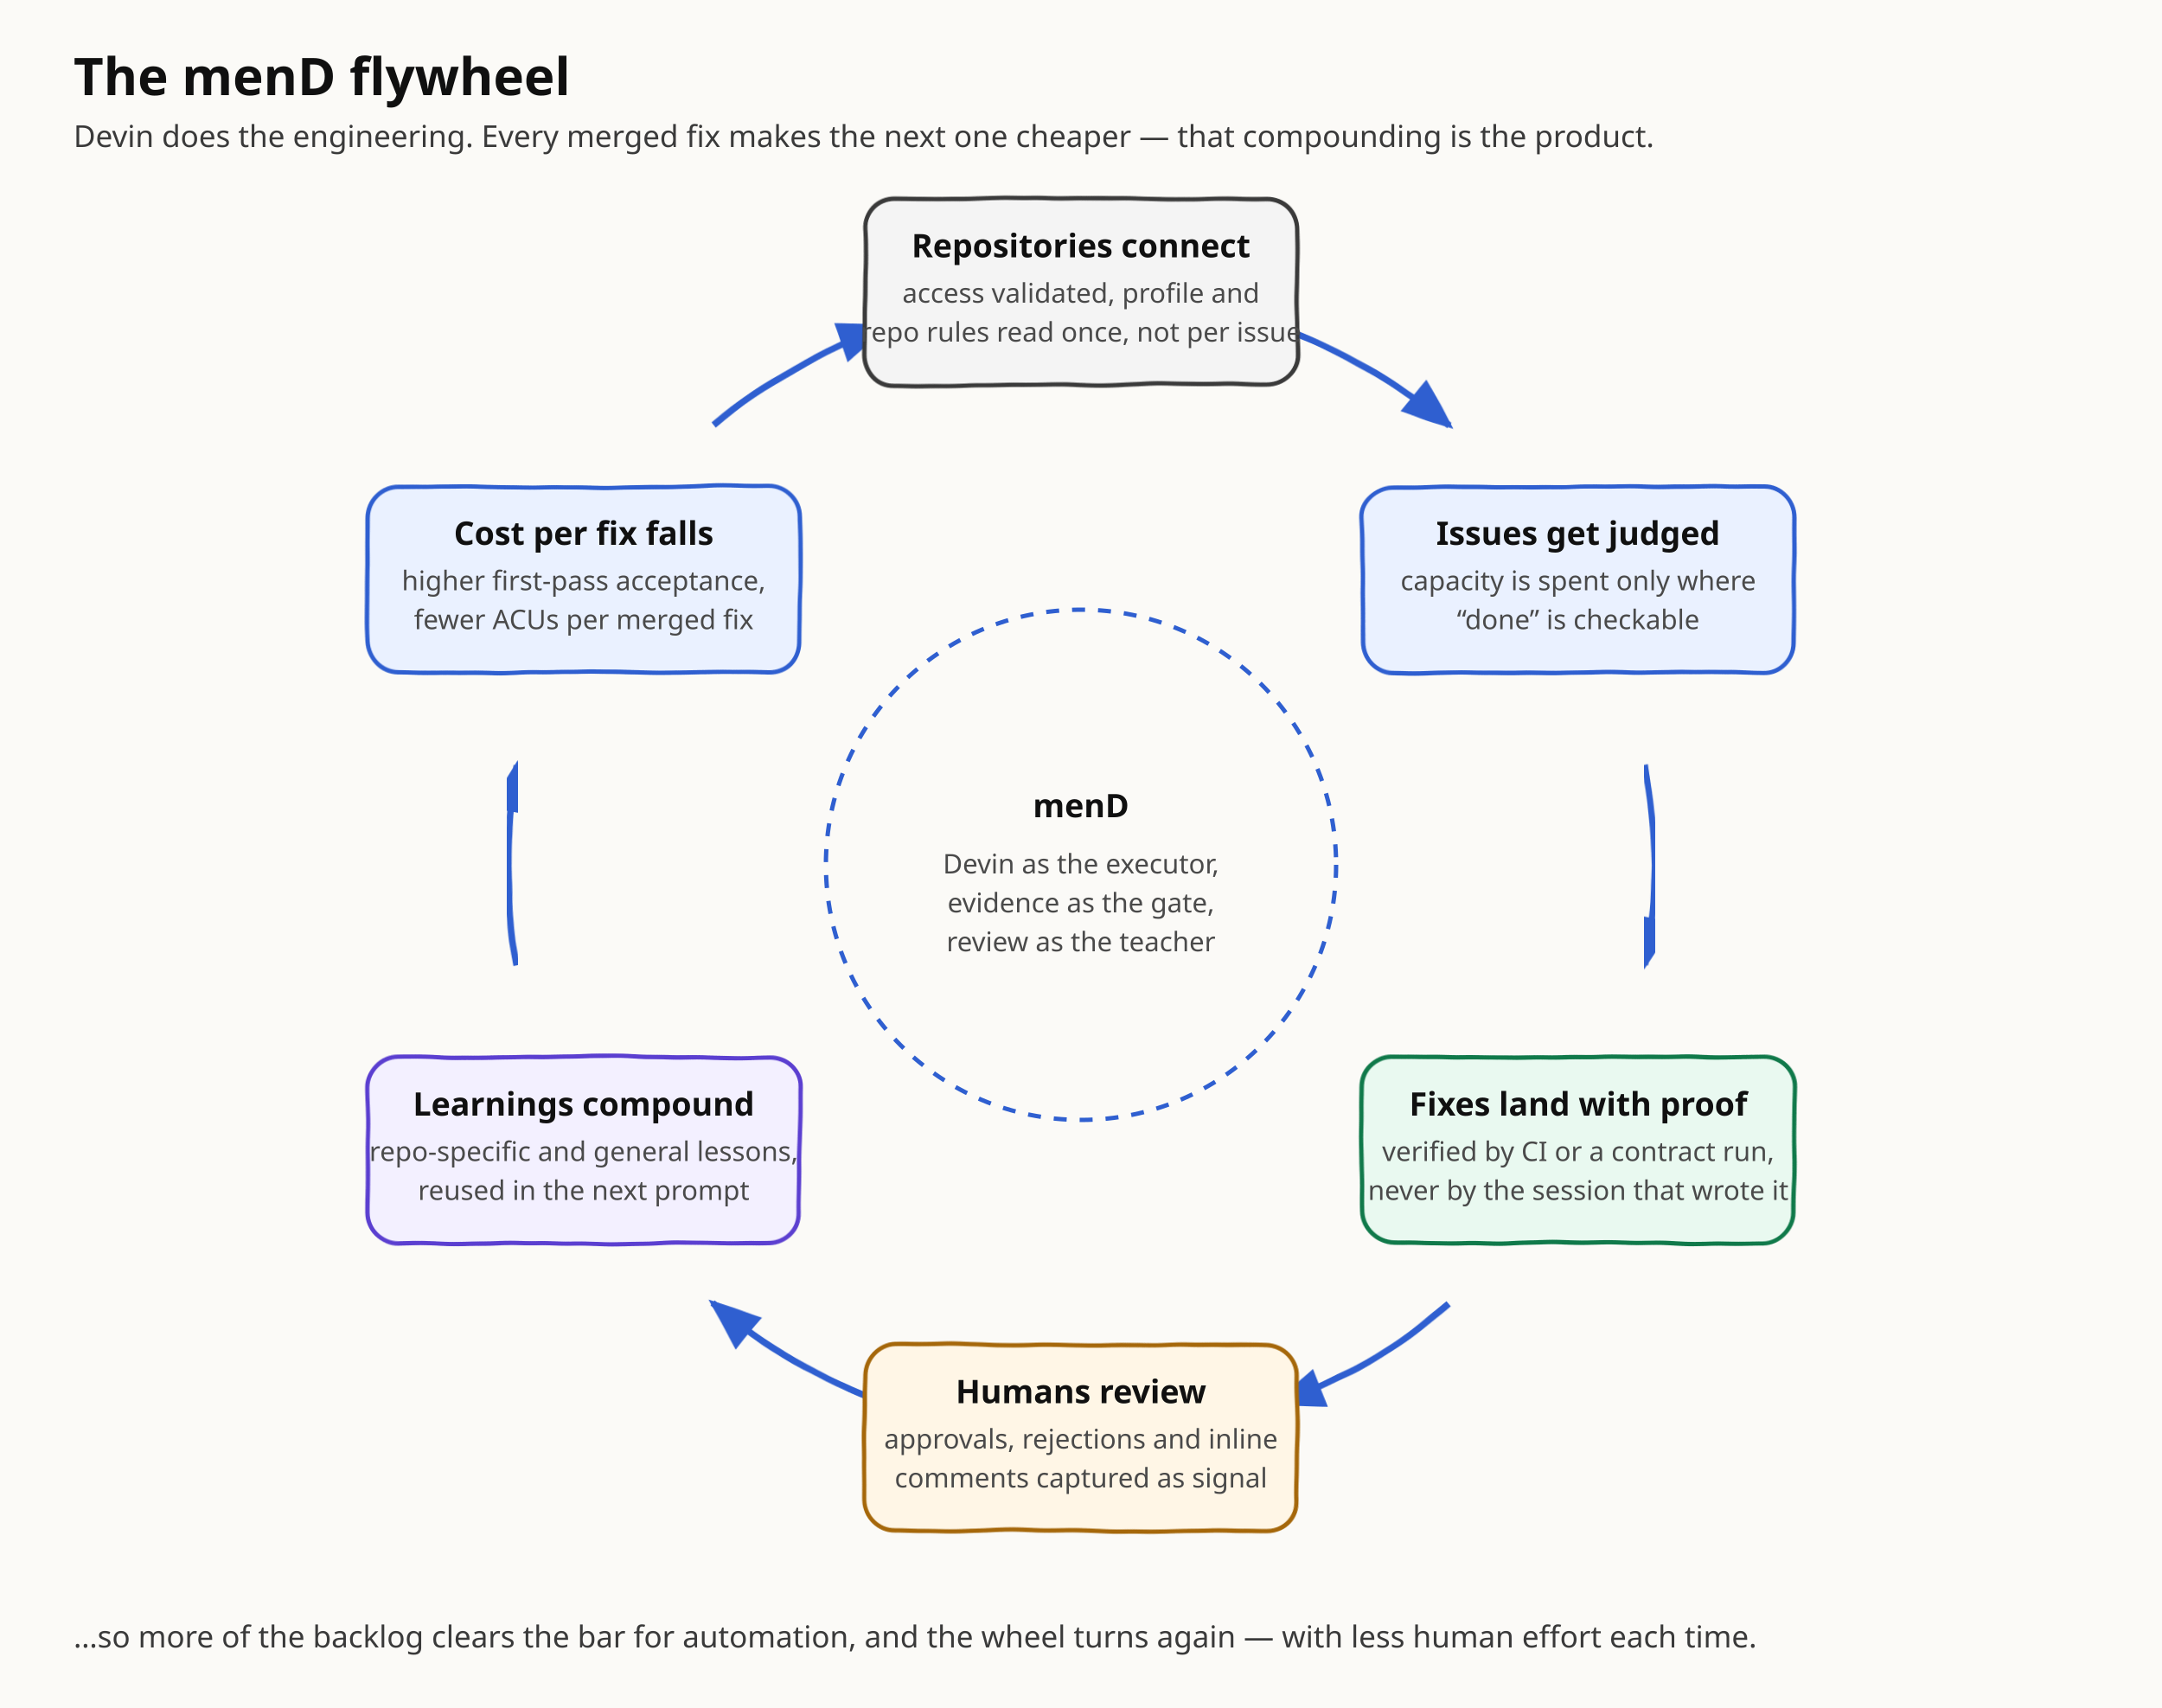
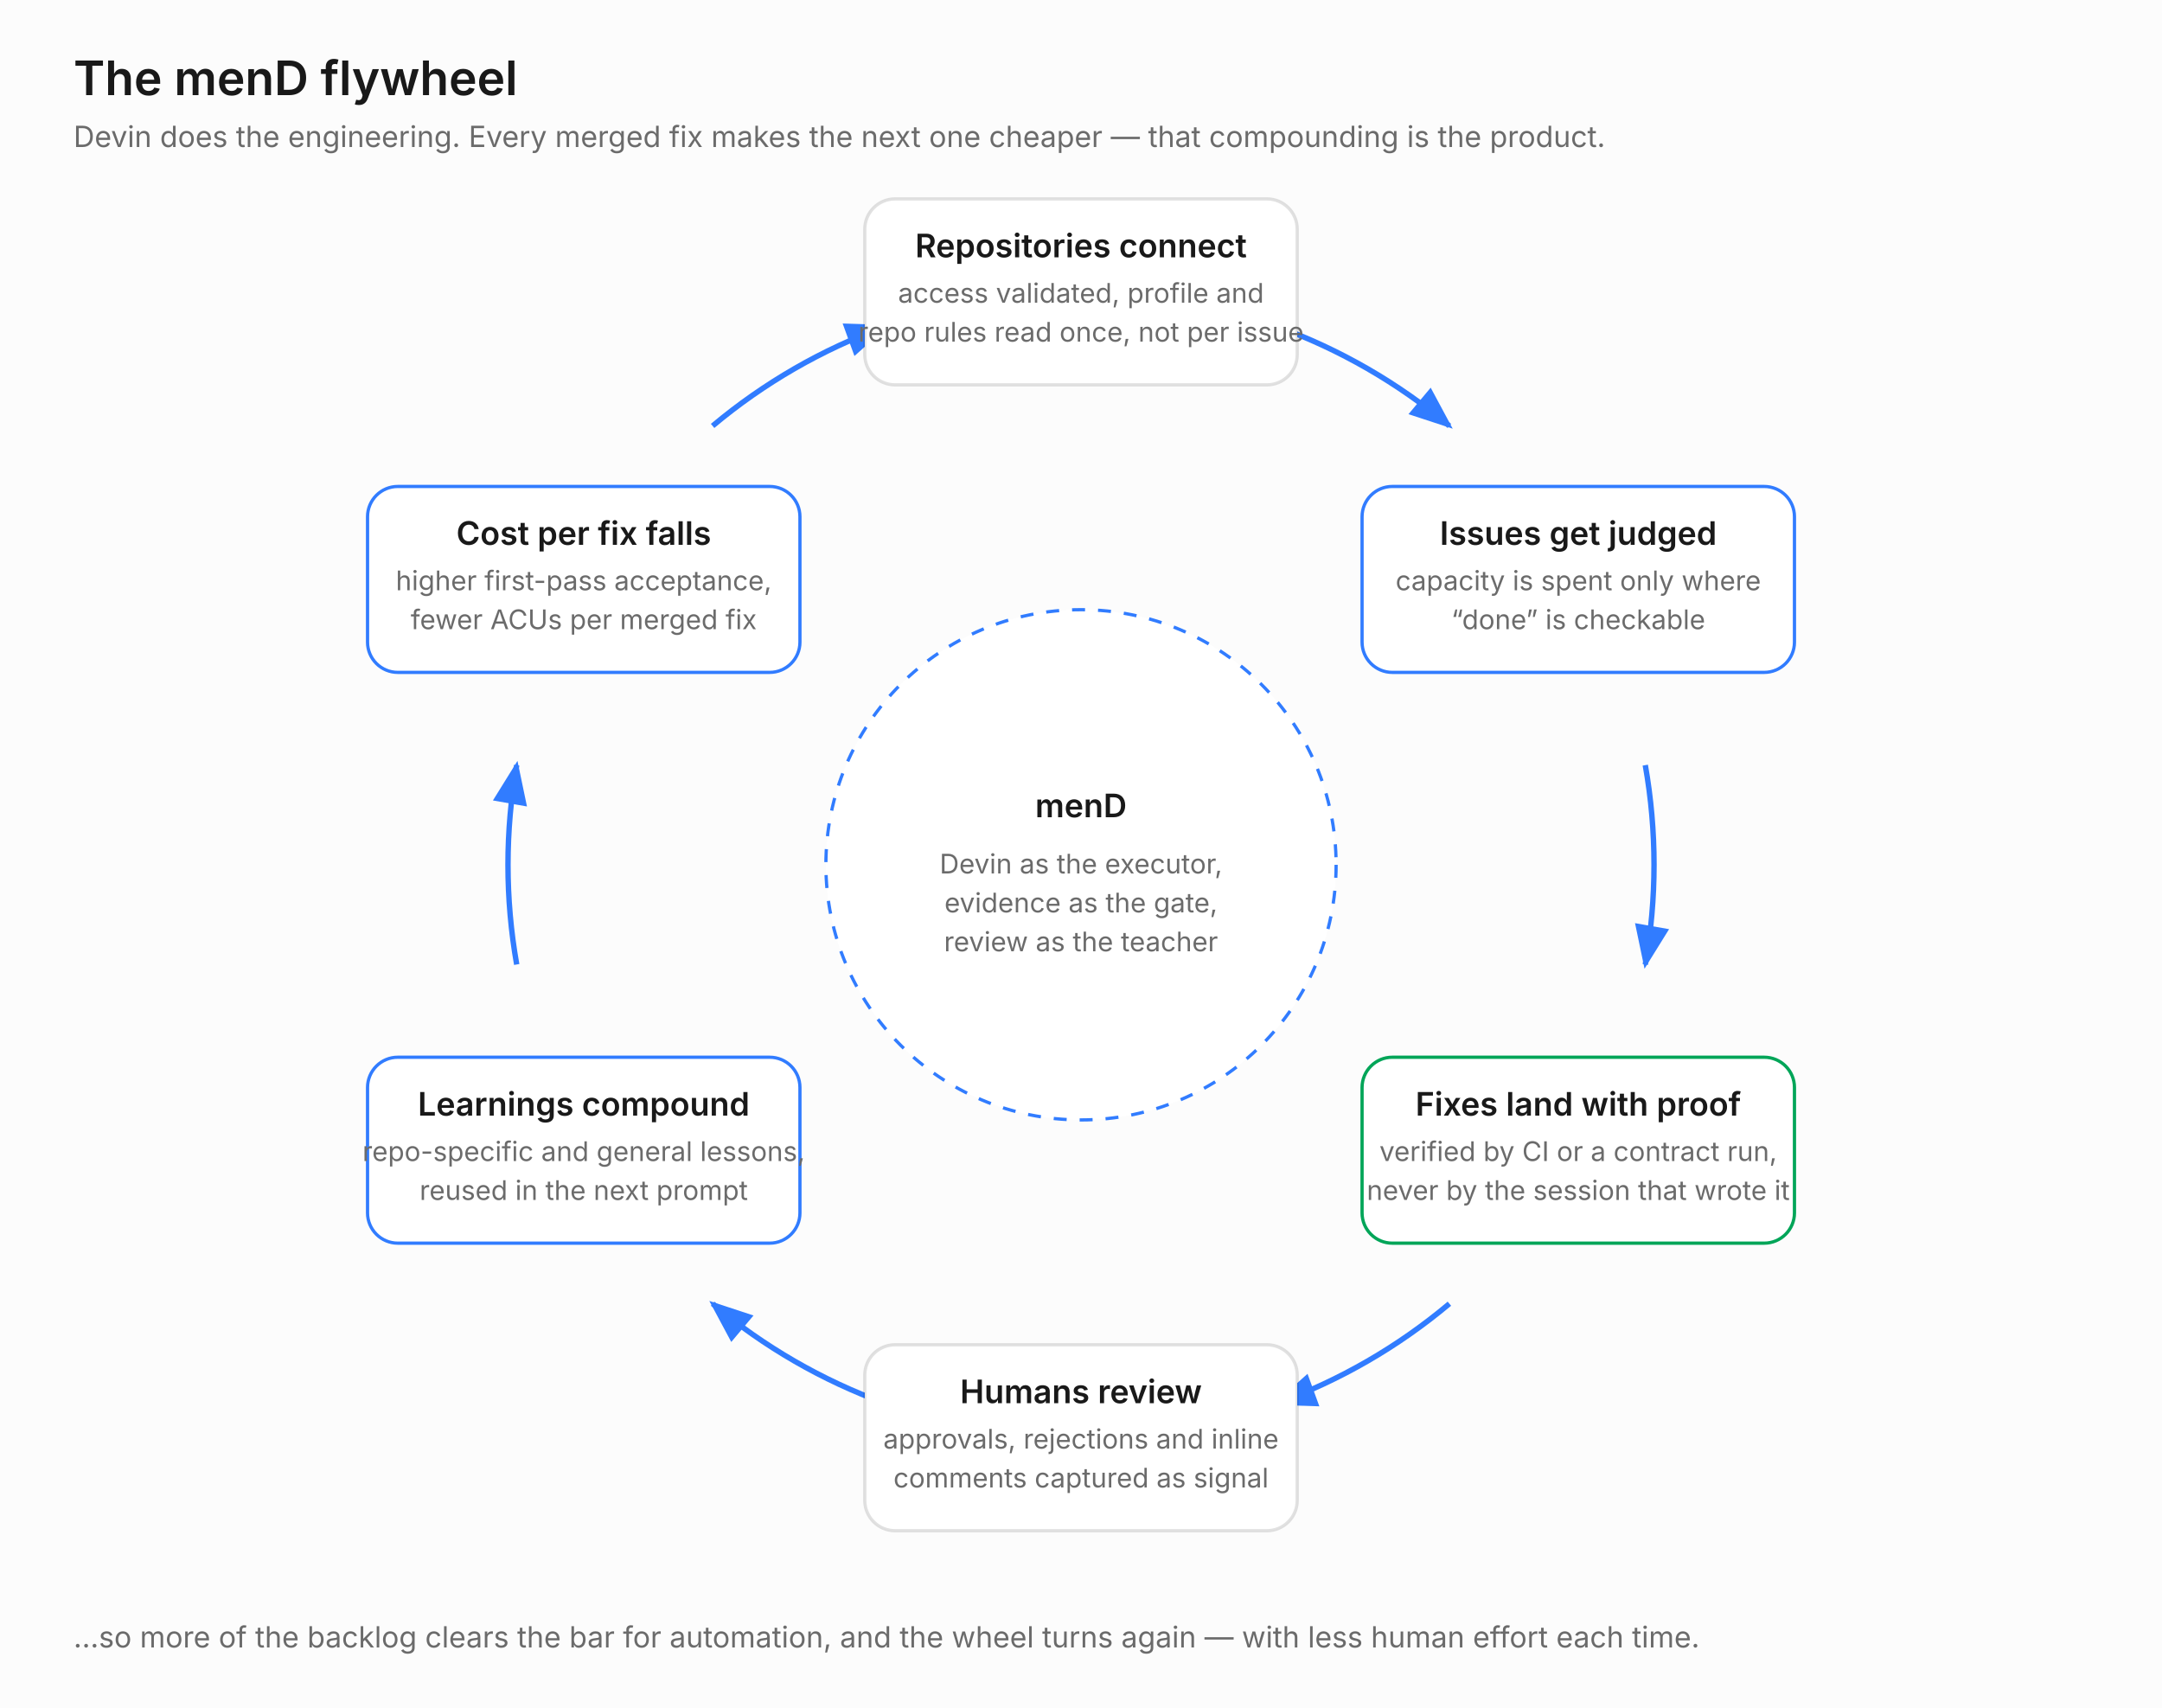
- <svg xmlns="http://www.w3.org/2000/svg" viewBox="0 0 1000 790" width="1000" height="790" font-family="'Segoe Print','Bradley Hand','Comic Sans MS',ui-rounded,sans-serif" role="img" aria-label="menD flywheel: connected repositories feed a candidacy gate, fixes land with independent evidence, human review produces signal, learnings compound, cost per fix falls, and more of the backlog becomes worth automating">
+ <svg xmlns="http://www.w3.org/2000/svg" viewBox="0 0 1000 790" width="1000" height="790" font-family="Inter, ui-sans-serif, system-ui, sans-serif" role="img" aria-label="menD flywheel: connected repositories feed a candidacy gate, fixes land with independent evidence, human review produces signal, learnings compound, cost per fix falls, and more of the backlog becomes worth automating">
  <defs>
-     <filter id="rough">
-       <feTurbulence type="fractalNoise" baseFrequency="0.02" numOctaves="3" seed="11" result="noise" />
-       <feDisplacementMap in="SourceGraphic" in2="noise" scale="2.2" xChannelSelector="R" yChannelSelector="G" />
-     </filter>
    <marker id="spin" viewBox="0 0 10 10" refX="9" refY="5" markerWidth="8" markerHeight="8" orient="auto-start-reverse">
-       <path d="M 0 1 L 10 5 L 0 9 z" fill="#2f5fd0" />
+       <path d="M 0 1 L 10 5 L 0 9 z" fill="rgb(49,124,255)" />
    </marker>
    <style>
-       .box  { fill: #ffffff; stroke: #2f2f2f; stroke-width: 2; filter: url(#rough); }
-       .b1   { fill: #f4f4f4; stroke: #3a3a3a; }
-       .b2   { fill: #eaf1ff; stroke: #2f5fd0; }
-       .b3   { fill: #e9f9f0; stroke: #10794a; }
-       .b4   { fill: #fff6e6; stroke: #a5670a; }
-       .b5   { fill: #f3f0ff; stroke: #5b3fd0; }
-       .b6   { fill: #eaf1ff; stroke: #2f5fd0; }
-       .h    { font-size: 24px; font-weight: 700; fill: #101010; }
-       .t    { font-size: 15px; font-weight: 700; fill: #101010; }
-       .s    { font-size: 12.5px; fill: #4a4a4a; }
-       .cap  { font-size: 14px; fill: #3a3a3a; }
-       .spin { fill: none; stroke: #2f5fd0; stroke-width: 3; marker-end: url(#spin); filter: url(#rough); }
-       .hub  { fill: #fbfaf7; stroke: #2f5fd0; stroke-width: 2; stroke-dasharray: 6 6; }
+       .box  { fill: #ffffff; stroke: rgba(0,0,0,0.12); stroke-width: 1.5; }
+       .b1   { stroke: rgba(0,0,0,0.12); }
+       .b2   { stroke: rgb(49,124,255); }
+       .b3   { stroke: rgb(0,165,88); }
+       .b4   { stroke: rgba(0,0,0,0.12); }
+       .b5   { stroke: rgb(49,124,255); }
+       .b6   { stroke: rgb(49,124,255); }
+       .h    { font-size: 22px; font-weight: 600; fill: rgb(25,25,25); }
+       .t    { font-size: 15px; font-weight: 600; fill: rgb(25,25,25); }
+       .s    { font-size: 12.5px; fill: #6b6b6b; }
+       .cap  { font-size: 13.5px; fill: #6b6b6b; }
+       .spin { fill: none; stroke: rgb(49,124,255); stroke-width: 2.5; marker-end: url(#spin); }
+       .hub  { fill: #ffffff; stroke: rgb(49,124,255); stroke-width: 1.5; stroke-dasharray: 6 6; }
    </style>
  </defs>
-   <rect x="0" y="0" width="1000" height="790" fill="#fbfaf7" />
+   <rect x="0" y="0" width="1000" height="790" fill="#fcfcfc" />
  <text x="34" y="44" class="h">The menD flywheel</text>
  <text x="34" y="68" class="cap">Devin does the engineering. Every merged fix makes the next one cheaper — that compounding is the product.</text>
  <path class="spin" d="M 590.6 151.0 A 265 265 0 0 1 670.4 197.0" />
  <path class="spin" d="M 761.0 353.9 A 265 265 0 0 1 761.0 446.1" />
  <path class="spin" d="M 670.4 603.0 A 265 265 0 0 1 590.6 649.1" />
  <path class="spin" d="M 409.4 649.1 A 265 265 0 0 1 329.6 603.0" />
  <path class="spin" d="M 239.0 446.1 A 265 265 0 0 1 239.0 353.9" />
  <path class="spin" d="M 329.6 197.0 A 265 265 0 0 1 409.4 151.0" />
  <circle cx="500" cy="400" r="118" class="hub" />
-   <text x="500" y="378" class="t" text-anchor="middle" font-size="20">menD</text>
+   <text x="500" y="378" class="t" text-anchor="middle" font-size="20" fill="rgb(49,124,255)">menD</text>
  <text x="500" y="404" class="s" text-anchor="middle">Devin as the executor,</text>
  <text x="500" y="422" class="s" text-anchor="middle">evidence as the gate,</text>
  <text x="500" y="440" class="s" text-anchor="middle">review as the teacher</text>
  <rect x="400" y="92" width="200" height="86" rx="14" class="box b1" />
  <text x="500" y="119" class="t" text-anchor="middle">Repositories connect</text>
  <text x="500" y="140" class="s" text-anchor="middle">access validated, profile and</text>
  <text x="500" y="158" class="s" text-anchor="middle">repo rules read once, not per issue</text>
  <rect x="630" y="225" width="200" height="86" rx="14" class="box b2" />
  <text x="730" y="252" class="t" text-anchor="middle">Issues get judged</text>
  <text x="730" y="273" class="s" text-anchor="middle">capacity is spent only where</text>
  <text x="730" y="291" class="s" text-anchor="middle">“done” is checkable</text>
  <rect x="630" y="489" width="200" height="86" rx="14" class="box b3" />
  <text x="730" y="516" class="t" text-anchor="middle">Fixes land with proof</text>
  <text x="730" y="537" class="s" text-anchor="middle">verified by CI or a contract run,</text>
  <text x="730" y="555" class="s" text-anchor="middle">never by the session that wrote it</text>
  <rect x="400" y="622" width="200" height="86" rx="14" class="box b4" />
  <text x="500" y="649" class="t" text-anchor="middle">Humans review</text>
  <text x="500" y="670" class="s" text-anchor="middle">approvals, rejections and inline</text>
  <text x="500" y="688" class="s" text-anchor="middle">comments captured as signal</text>
  <rect x="170" y="489" width="200" height="86" rx="14" class="box b5" />
  <text x="270" y="516" class="t" text-anchor="middle">Learnings compound</text>
  <text x="270" y="537" class="s" text-anchor="middle">repo-specific and general lessons,</text>
  <text x="270" y="555" class="s" text-anchor="middle">reused in the next prompt</text>
  <rect x="170" y="225" width="200" height="86" rx="14" class="box b6" />
  <text x="270" y="252" class="t" text-anchor="middle">Cost per fix falls</text>
  <text x="270" y="273" class="s" text-anchor="middle">higher first-pass acceptance,</text>
  <text x="270" y="291" class="s" text-anchor="middle">fewer ACUs per merged fix</text>
  <text x="34" y="762" class="cap">
    …so more of the backlog clears the bar for automation, and the wheel turns again — with less human effort each time.
  </text>
</svg>
